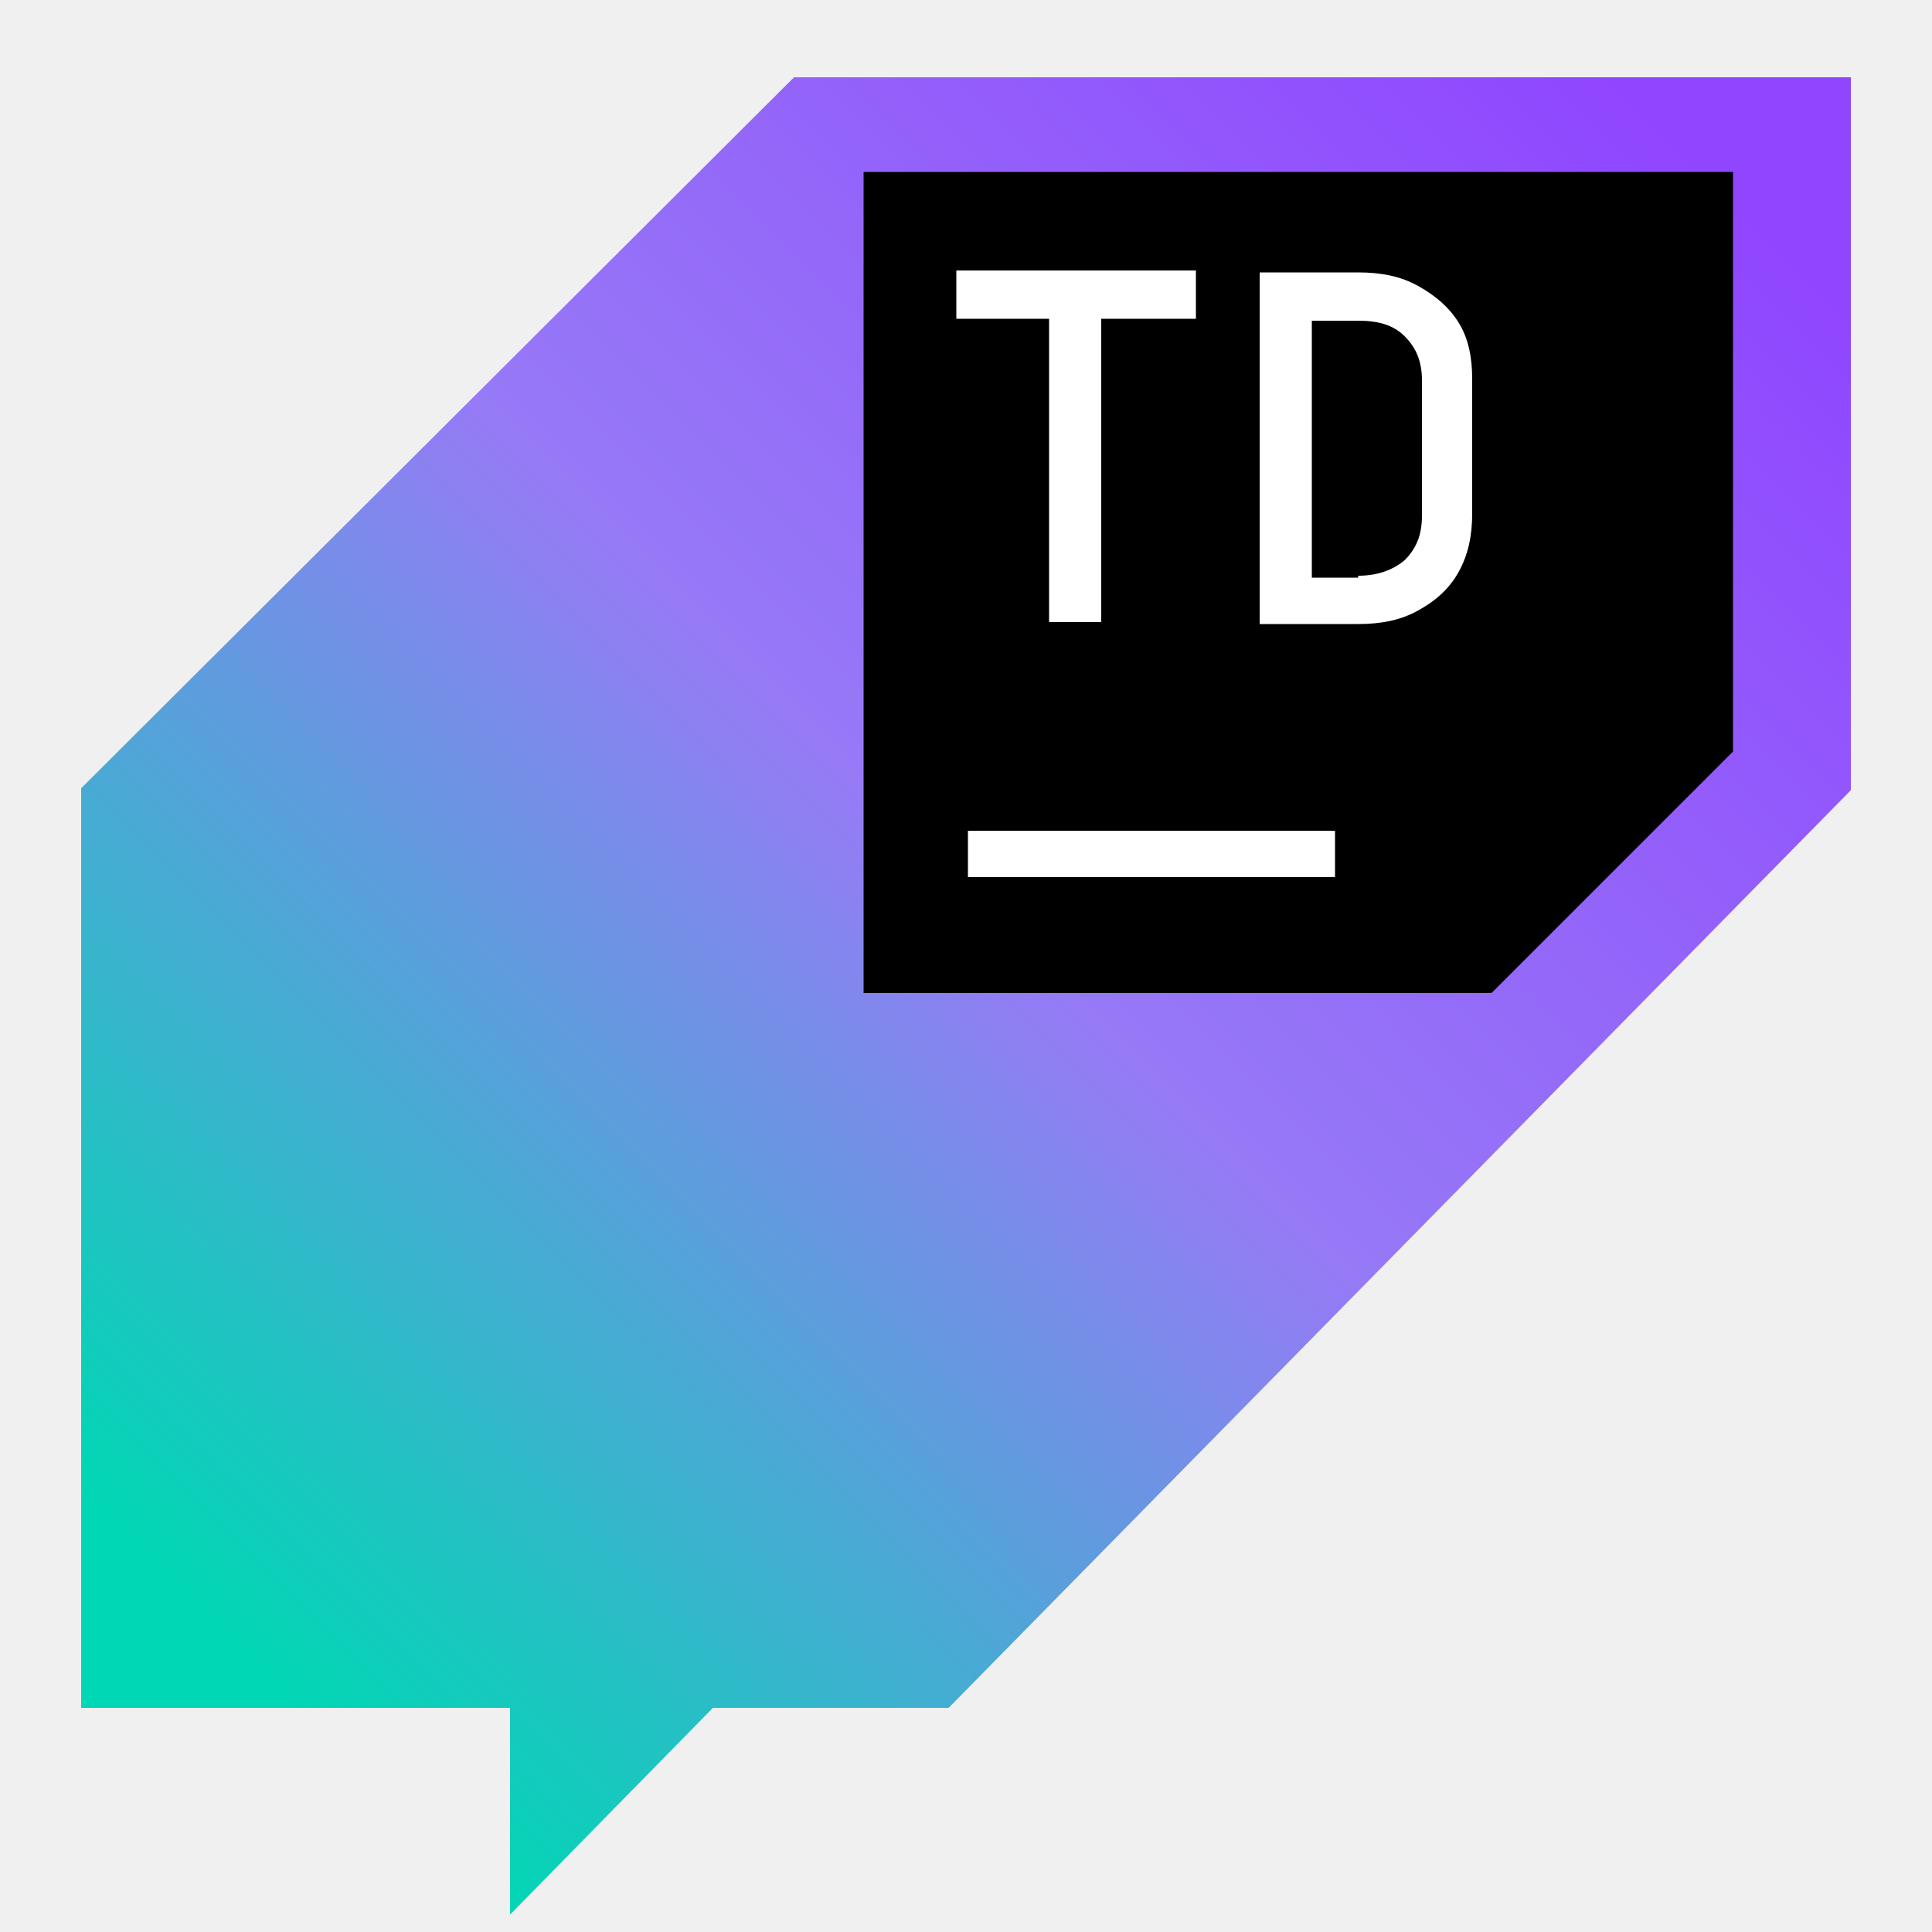
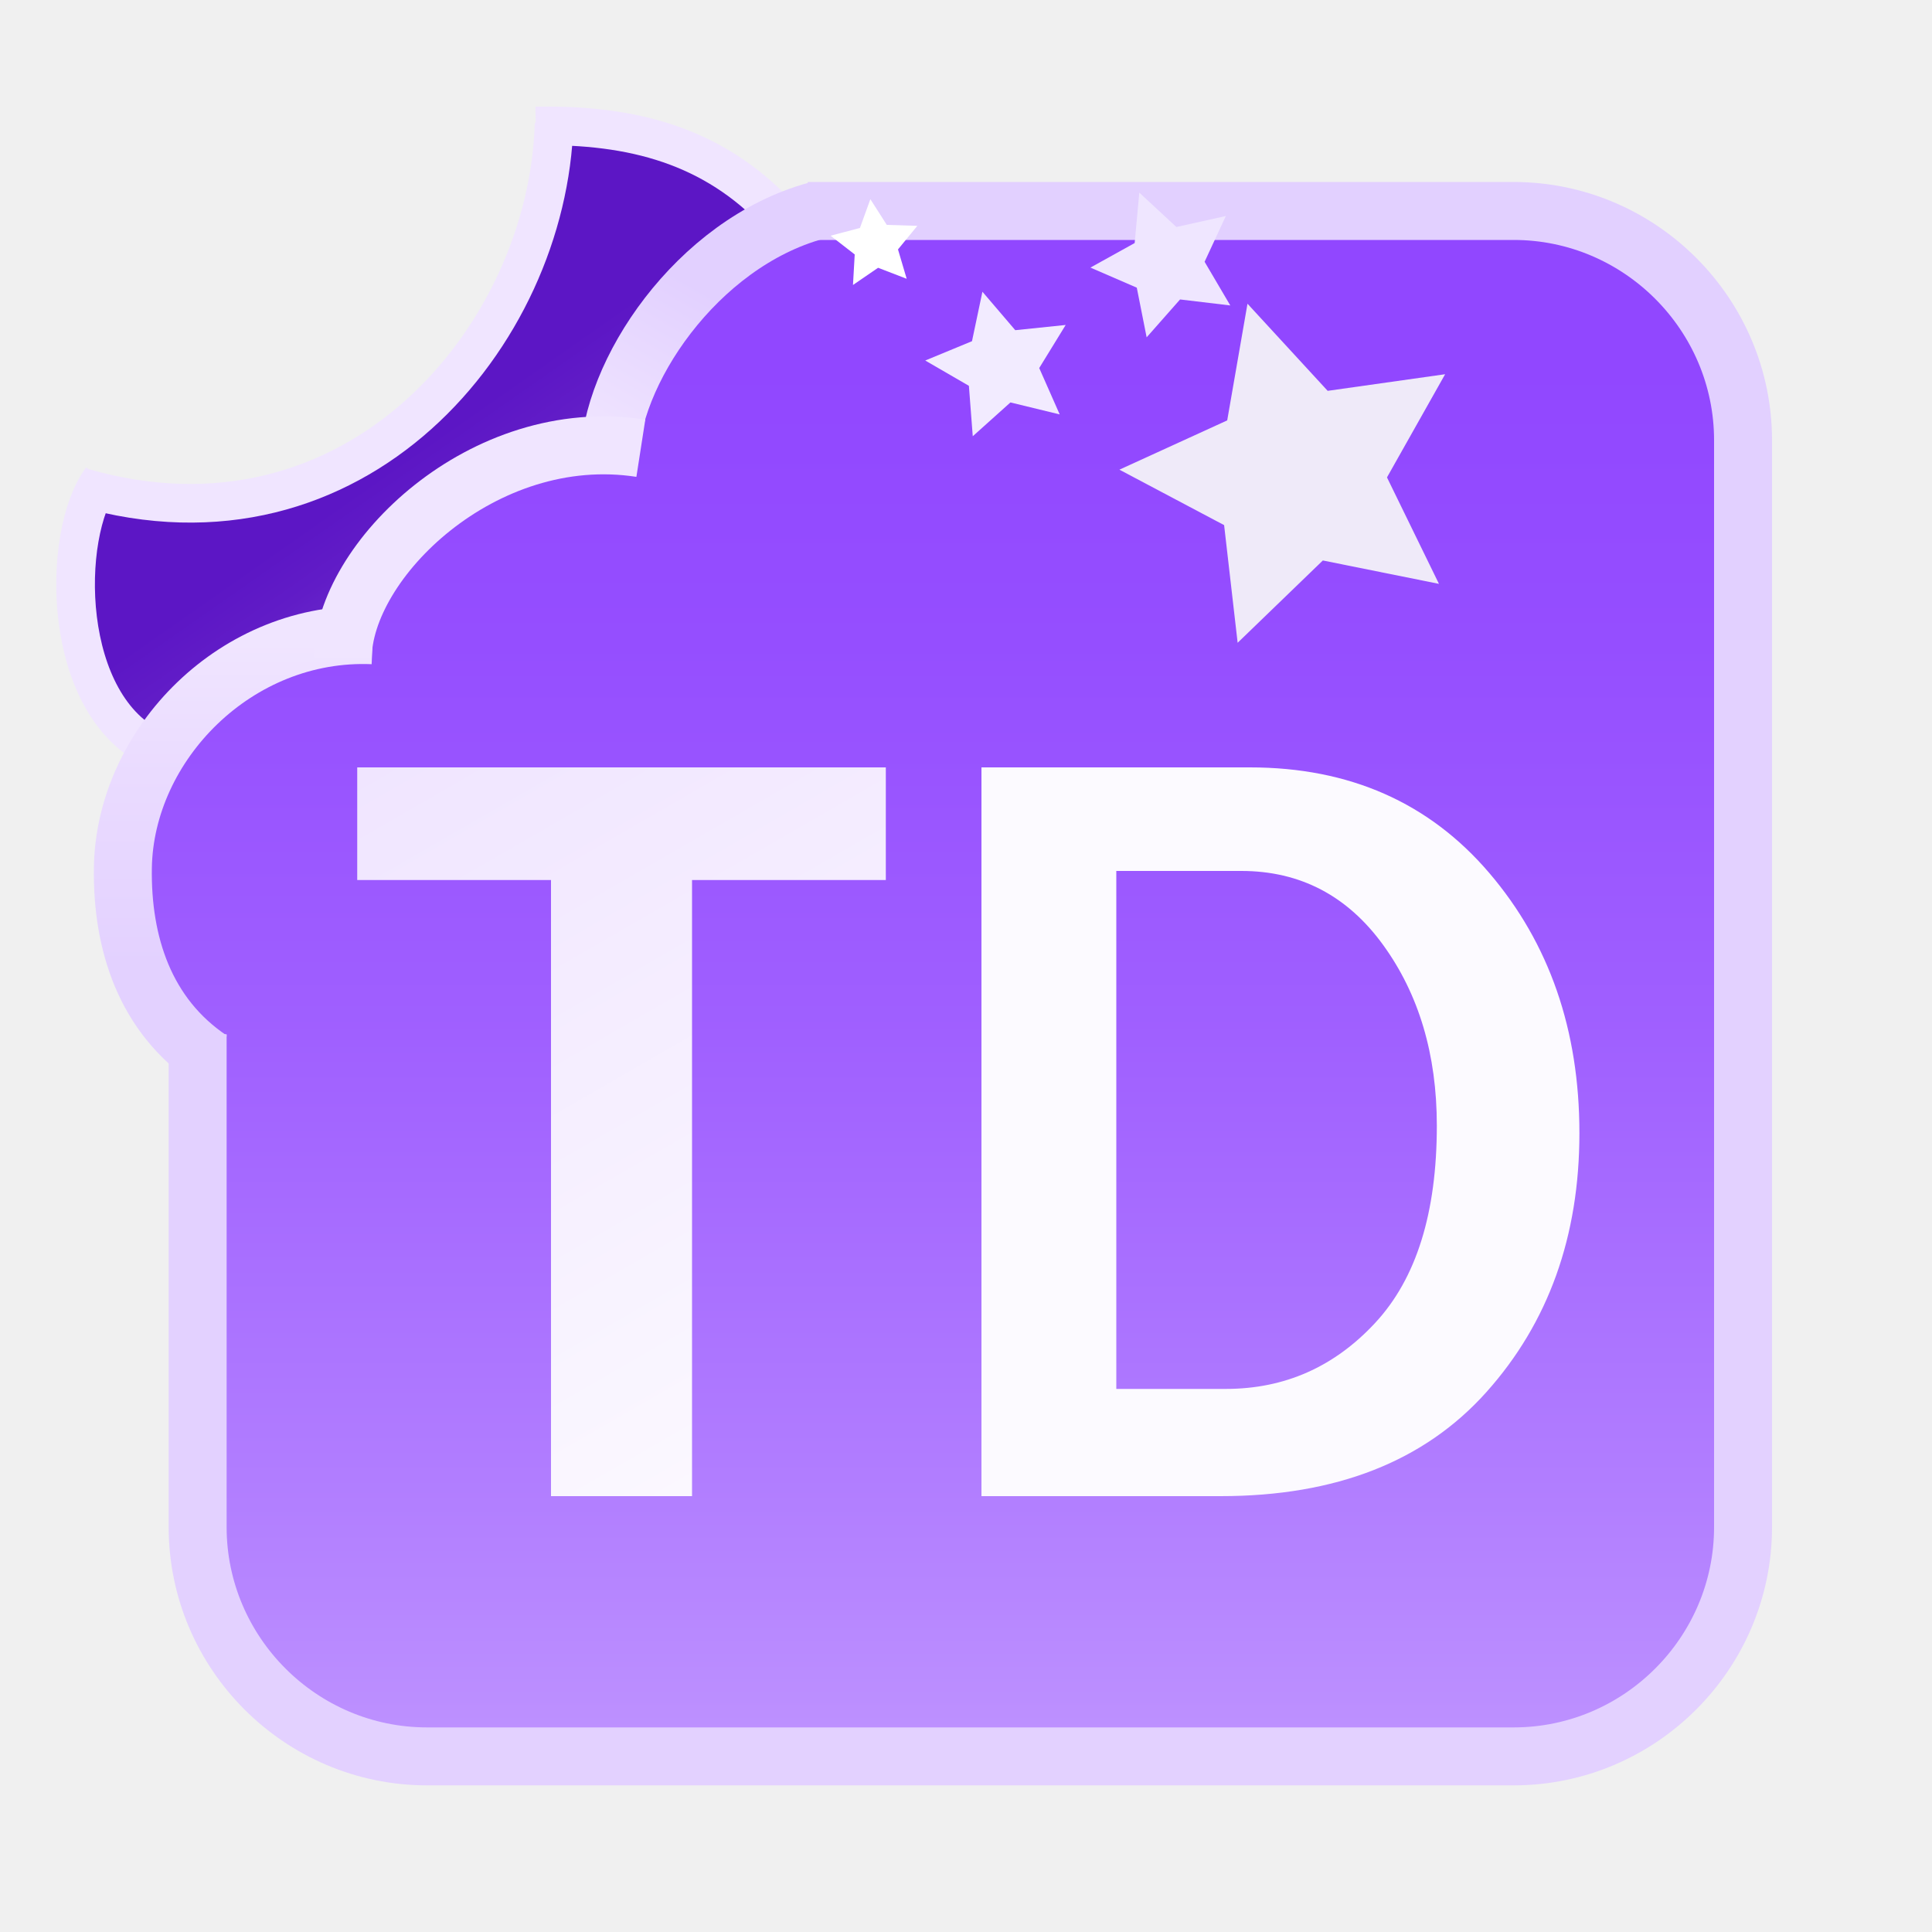
- <svg xmlns="http://www.w3.org/2000/svg" version="1.1" x="0px" y="0px" width="100px" height="100px" viewBox="0 0 100 100" style="enable-background:new 0 0 100 100;" xml:space="preserve">
-   <g id="base">
-     <linearGradient id="base_x5F_shape_1_" gradientUnits="userSpaceOnUse" x1="6.165" y1="84.968" x2="89.649" y2="1.845">
-       <stop offset="3.353635e-02" style="stop-color:#00D7B4" />
-       <stop offset="0.496" style="stop-color:#967AF6" />
-       <stop offset="0.95" style="stop-color:#9046FF" />
+ <svg xmlns="http://www.w3.org/2000/svg" version="1.1" x="0px" y="0px" viewBox="0 0 100 100" style="enable-background:new 0 0 100 100;" xml:space="preserve">
+   <g id="background">
+     <linearGradient id="background_x5F_shape_x5F_moon_1_" gradientUnits="userSpaceOnUse" x1="16.98" y1="15.286" x2="36.794" y2="43.583">
+       <stop offset="0.265" style="stop-color:#5C16C5" />
+       <stop offset="0.346" style="stop-color:#611CC7" />
+       <stop offset="0.46" style="stop-color:#6E2FCD" />
+       <stop offset="0.593" style="stop-color:#834DD6" />
+       <stop offset="0.74" style="stop-color:#A176E3" />
+       <stop offset="0.898" style="stop-color:#C7ABF3" />
+       <stop offset="1" style="stop-color:#E3D1FF" />
    </linearGradient>
-     <polygon id="base_x5F_shape" style="fill:url(#base_x5F_shape_1_);" points="41.1,4 4.2,40.8 4.2,88.4 26.4,88.4 26.4,99.1    36.9,88.4 49.1,88.4 95.8,40.9 95.8,4  " />
+     <path id="background_x5F_shape_x5F_moon" style="fill:url(#background_x5F_shape_x5F_moon_1_);" d="M28.65,6.52   c-3.2,15.16-10.91,20.74-23.79,18.9c-2.24,7.24,0.59,11.17,3.22,14.55h33.13V12.39C37.79,8.82,33.58,6.9,28.65,6.52" />
+     <linearGradient id="background_x5F_shape_2_" gradientUnits="userSpaceOnUse" x1="48.241" y1="12.028" x2="48.241" y2="91.913">
+       <stop offset="0.086" style="stop-color:#9147FF" />
+       <stop offset="0.266" style="stop-color:#954EFF" />
+       <stop offset="0.523" style="stop-color:#A060FF" />
+       <stop offset="0.825" style="stop-color:#B27FFF" />
+       <stop offset="1" style="stop-color:#BF94FF" />
+     </linearGradient>
+     <path id="background_x5F_shape_1_" style="fill:url(#background_x5F_shape_2_);" d="M10.17,54.04v25c0,6.53,5.34,11.87,11.87,11.87   H78.3c6.53,0,11.87-5.34,11.87-11.87V22.79c0-6.53-5.34-11.87-11.87-11.87c0,0-20.81,0-23.49,0c-8.73,0-6.73,0-12.99,0   c-0.79-0.3-11.18,6.79-9.97,12.34c-7.4-1.32-13.63,6.22-13.34,9.62C3.89,34.96,4.19,50,10.17,54.04z" />
+     <linearGradient id="border_2_" gradientUnits="userSpaceOnUse" x1="50.234" y1="92.415" x2="50.234" y2="9.415">
+       <stop offset="0.429" style="stop-color:#E3D1FF" />
+       <stop offset="1" style="stop-color:#E2D0FF" />
+     </linearGradient>
+     <path id="border_1_" style="fill:none;stroke:url(#border_2_);stroke-width:3;stroke-miterlimit:10;" d="M10.23,53.53v25.51   c0,6.53,5.34,11.87,11.87,11.87h56.25c6.53,0,11.87-5.34,11.87-11.87V22.79c0-6.53-5.34-11.87-11.87-11.87c0,0-33.86,0-36.54,0" />
  </g>
-   <g id="base_x5F_for_x5F_font">
-     <polygon id="base_x5F_for_x5F_font_x5F_shape_1_" points="77.2,51.4 44.7,51.4 44.7,8.9 89.7,8.9 89.7,38.9  " />
+   <g id="clouds_x5F_and_x5F_moon">
+     <linearGradient id="moon_x5F_right_1_" gradientUnits="userSpaceOnUse" x1="5.702" y1="24.19" x2="5.702" y2="39.721">
+       <stop offset="0.199" style="stop-color:#F0E5FF" />
+       <stop offset="1" style="stop-color:#F0E5FF" />
+     </linearGradient>
+     <path id="moon_x5F_right" style="fill:none;stroke:url(#moon_x5F_right_1_);stroke-width:2;stroke-miterlimit:10;" d="M5.26,24.79   c-2.12,2.84-2.13,11.8,2.83,14.02" />
+     <linearGradient id="moon_x5F_left_1_" gradientUnits="userSpaceOnUse" x1="34.355" y1="5.519" x2="34.355" y2="11.797">
+       <stop offset="0.199" style="stop-color:#F0E5FF" />
+       <stop offset="1" style="stop-color:#F0E5FF" />
+     </linearGradient>
+     <path id="moon_x5F_left" style="fill:none;stroke:url(#moon_x5F_left_1_);stroke-width:2;stroke-miterlimit:10;" d="M40.27,11.11   c-3.35-3.56-7.5-4.68-12.54-4.59" />
+     <path id="moon_x5F_top" style="fill:none;stroke:#F0E5FF;stroke-width:2;stroke-miterlimit:10;" d="M4.26,25.23   C18.4,29.31,28.37,17.4,28.68,6.38" />
+     <linearGradient id="cloud_x5F_4_1_" gradientUnits="userSpaceOnUse" x1="31.586" y1="24.852" x2="40.809" y2="8.875">
+       <stop offset="0.071" style="stop-color:#F0E5FF" />
+       <stop offset="0.593" style="stop-color:#E2D0FF" />
+     </linearGradient>
+     <path id="cloud_x5F_4_3_" style="fill:none;stroke:url(#cloud_x5F_4_1_);stroke-width:3;stroke-miterlimit:10;" d="M42.23,10.91   c-6.16,1.69-10.7,8.42-10.7,13.04" />
+     <linearGradient id="cloud_x5F_1_2_" gradientUnits="userSpaceOnUse" x1="12.11" y1="56.103" x2="12.11" y2="31.371">
+       <stop offset="0.247" style="stop-color:#E3D1FF" />
+       <stop offset="0.649" style="stop-color:#EADBFF" />
+       <stop offset="0.925" style="stop-color:#F0E5FF" />
+     </linearGradient>
+     <path id="cloud_x5F_1_1_" style="fill:none;stroke:url(#cloud_x5F_1_2_);stroke-width:3;stroke-miterlimit:10;" d="M19.3,32.88   c-7.05-0.3-12.84,5.64-12.94,12.03c-0.06,3.91,1.14,7.66,4.55,9.94" />
+     <linearGradient id="cloud_x5F_2_1_" gradientUnits="userSpaceOnUse" x1="24.82" y1="34.081" x2="24.82" y2="21.549">
+       <stop offset="0" style="stop-color:#F0E5FF" />
+       <stop offset="0.982" style="stop-color:#F0E5FF" />
+     </linearGradient>
+     <path id="cloud_x5F_2_2_" style="fill:none;stroke:url(#cloud_x5F_2_1_);stroke-width:3;stroke-miterlimit:10;" d="M33.17,23.2   C25,21.93,17.74,29.05,17.74,34.08" />
  </g>
  <g id="text">
-     <g id="text_2_">
-       <path style="fill:#FFFFFF;" d="M57,32.2h-2.7V16.5h-4.8V14h12.4v2.5H57V32.2z" />
-       <path style="fill:#FFFFFF;" d="M65.2,32.2V14.1h5.1c1.2,0,2.2,0.2,3.1,0.7c0.9,0.5,1.6,1.1,2.1,1.9c0.5,0.8,0.7,1.8,0.7,2.9v7    c0,1.1-0.2,2.1-0.7,3s-1.2,1.5-2.1,2c-0.9,0.5-1.9,0.7-3.1,0.7H65.2z M70.3,29.8c1,0,1.8-0.3,2.4-0.8c0.6-0.6,0.9-1.3,0.9-2.3v-7    c0-1-0.3-1.7-0.9-2.3c-0.6-0.6-1.4-0.8-2.4-0.8h-2.4v13.3H70.3z" />
-     </g>
-     <rect id="rect_x5F_shape_2_" x="50.1" y="43" style="fill:#FFFFFF;" width="19" height="2.4" />
-     <g>
- 	</g>
-     <g>
- 	</g>
-     <g>
- 	</g>
-     <g>
- 	</g>
-     <g>
- 	</g>
-     <g>
- 	</g>
+     <linearGradient id="D_1_" gradientUnits="userSpaceOnUse" x1="47.81" y1="56.675" x2="81.427" y2="62.602">
+       <stop offset="0.168" style="stop-color:#FCFAFF" />
+       <stop offset="1" style="stop-color:#FCFAFF" />
+     </linearGradient>
+     <path id="D" style="fill:url(#D_1_);" d="M50.8,77.44V39.72h13.9c5.14,0,9.27,1.82,12.38,5.46c3.11,3.64,4.67,8.13,4.67,13.47   s-1.6,9.81-4.81,13.4s-7.79,5.39-13.76,5.39H50.8z M57.79,71.89h5.66c3.04,0,5.62-1.14,7.74-3.43s3.18-5.68,3.18-10.2   c0-3.68-0.93-6.8-2.78-9.35c-1.85-2.55-4.3-3.83-7.34-3.83h-6.47V71.89z" />
+     <linearGradient id="T_1_" gradientUnits="userSpaceOnUse" x1="24.347" y1="36.344" x2="45.01" y2="72.132">
+       <stop offset="0" style="stop-color:#F0E5FF" />
+       <stop offset="1" style="stop-color:#FBF8FF" />
+     </linearGradient>
+     <polygon id="T" style="fill:url(#T_1_);" points="45.85,45.55 35.82,45.55 35.82,77.44 28.52,77.44 28.52,45.55 18.49,45.55    18.49,39.72 45.85,39.72  " />
+   </g>
+   <g id="stars">
+     <polygon id="star_x5F_4" style="fill:#EFEAF9;" points="57.94,24.31 63.52,21.76 64.57,15.72 68.72,20.23 74.8,19.37 71.79,24.71    74.48,30.22 68.47,29.01 64.06,33.27 63.36,27.18  " />
+     <polygon id="star_x5F_3" style="fill:#F2EBFF;" points="47.89,18.66 50.31,17.66 50.85,15.1 52.55,17.09 55.16,16.82 53.79,19.05    54.85,21.45 52.3,20.83 50.35,22.58 50.15,19.97  " />
+     <polygon id="star_x5F_2" style="fill:#EFE6FF;" points="56.44,13.85 58.73,12.58 58.97,9.97 60.89,11.75 63.45,11.18 62.35,13.55    63.68,15.81 61.08,15.5 59.35,17.46 58.84,14.89  " />
+     <polygon id="star_x5F_1" style="fill:#FFFFFF;" points="42.99,12.2 44.51,11.8 45.05,10.31 45.9,11.64 47.48,11.69 46.48,12.91    46.93,14.43 45.45,13.86 44.15,14.75 44.24,13.17  " />
  </g>
</svg>
